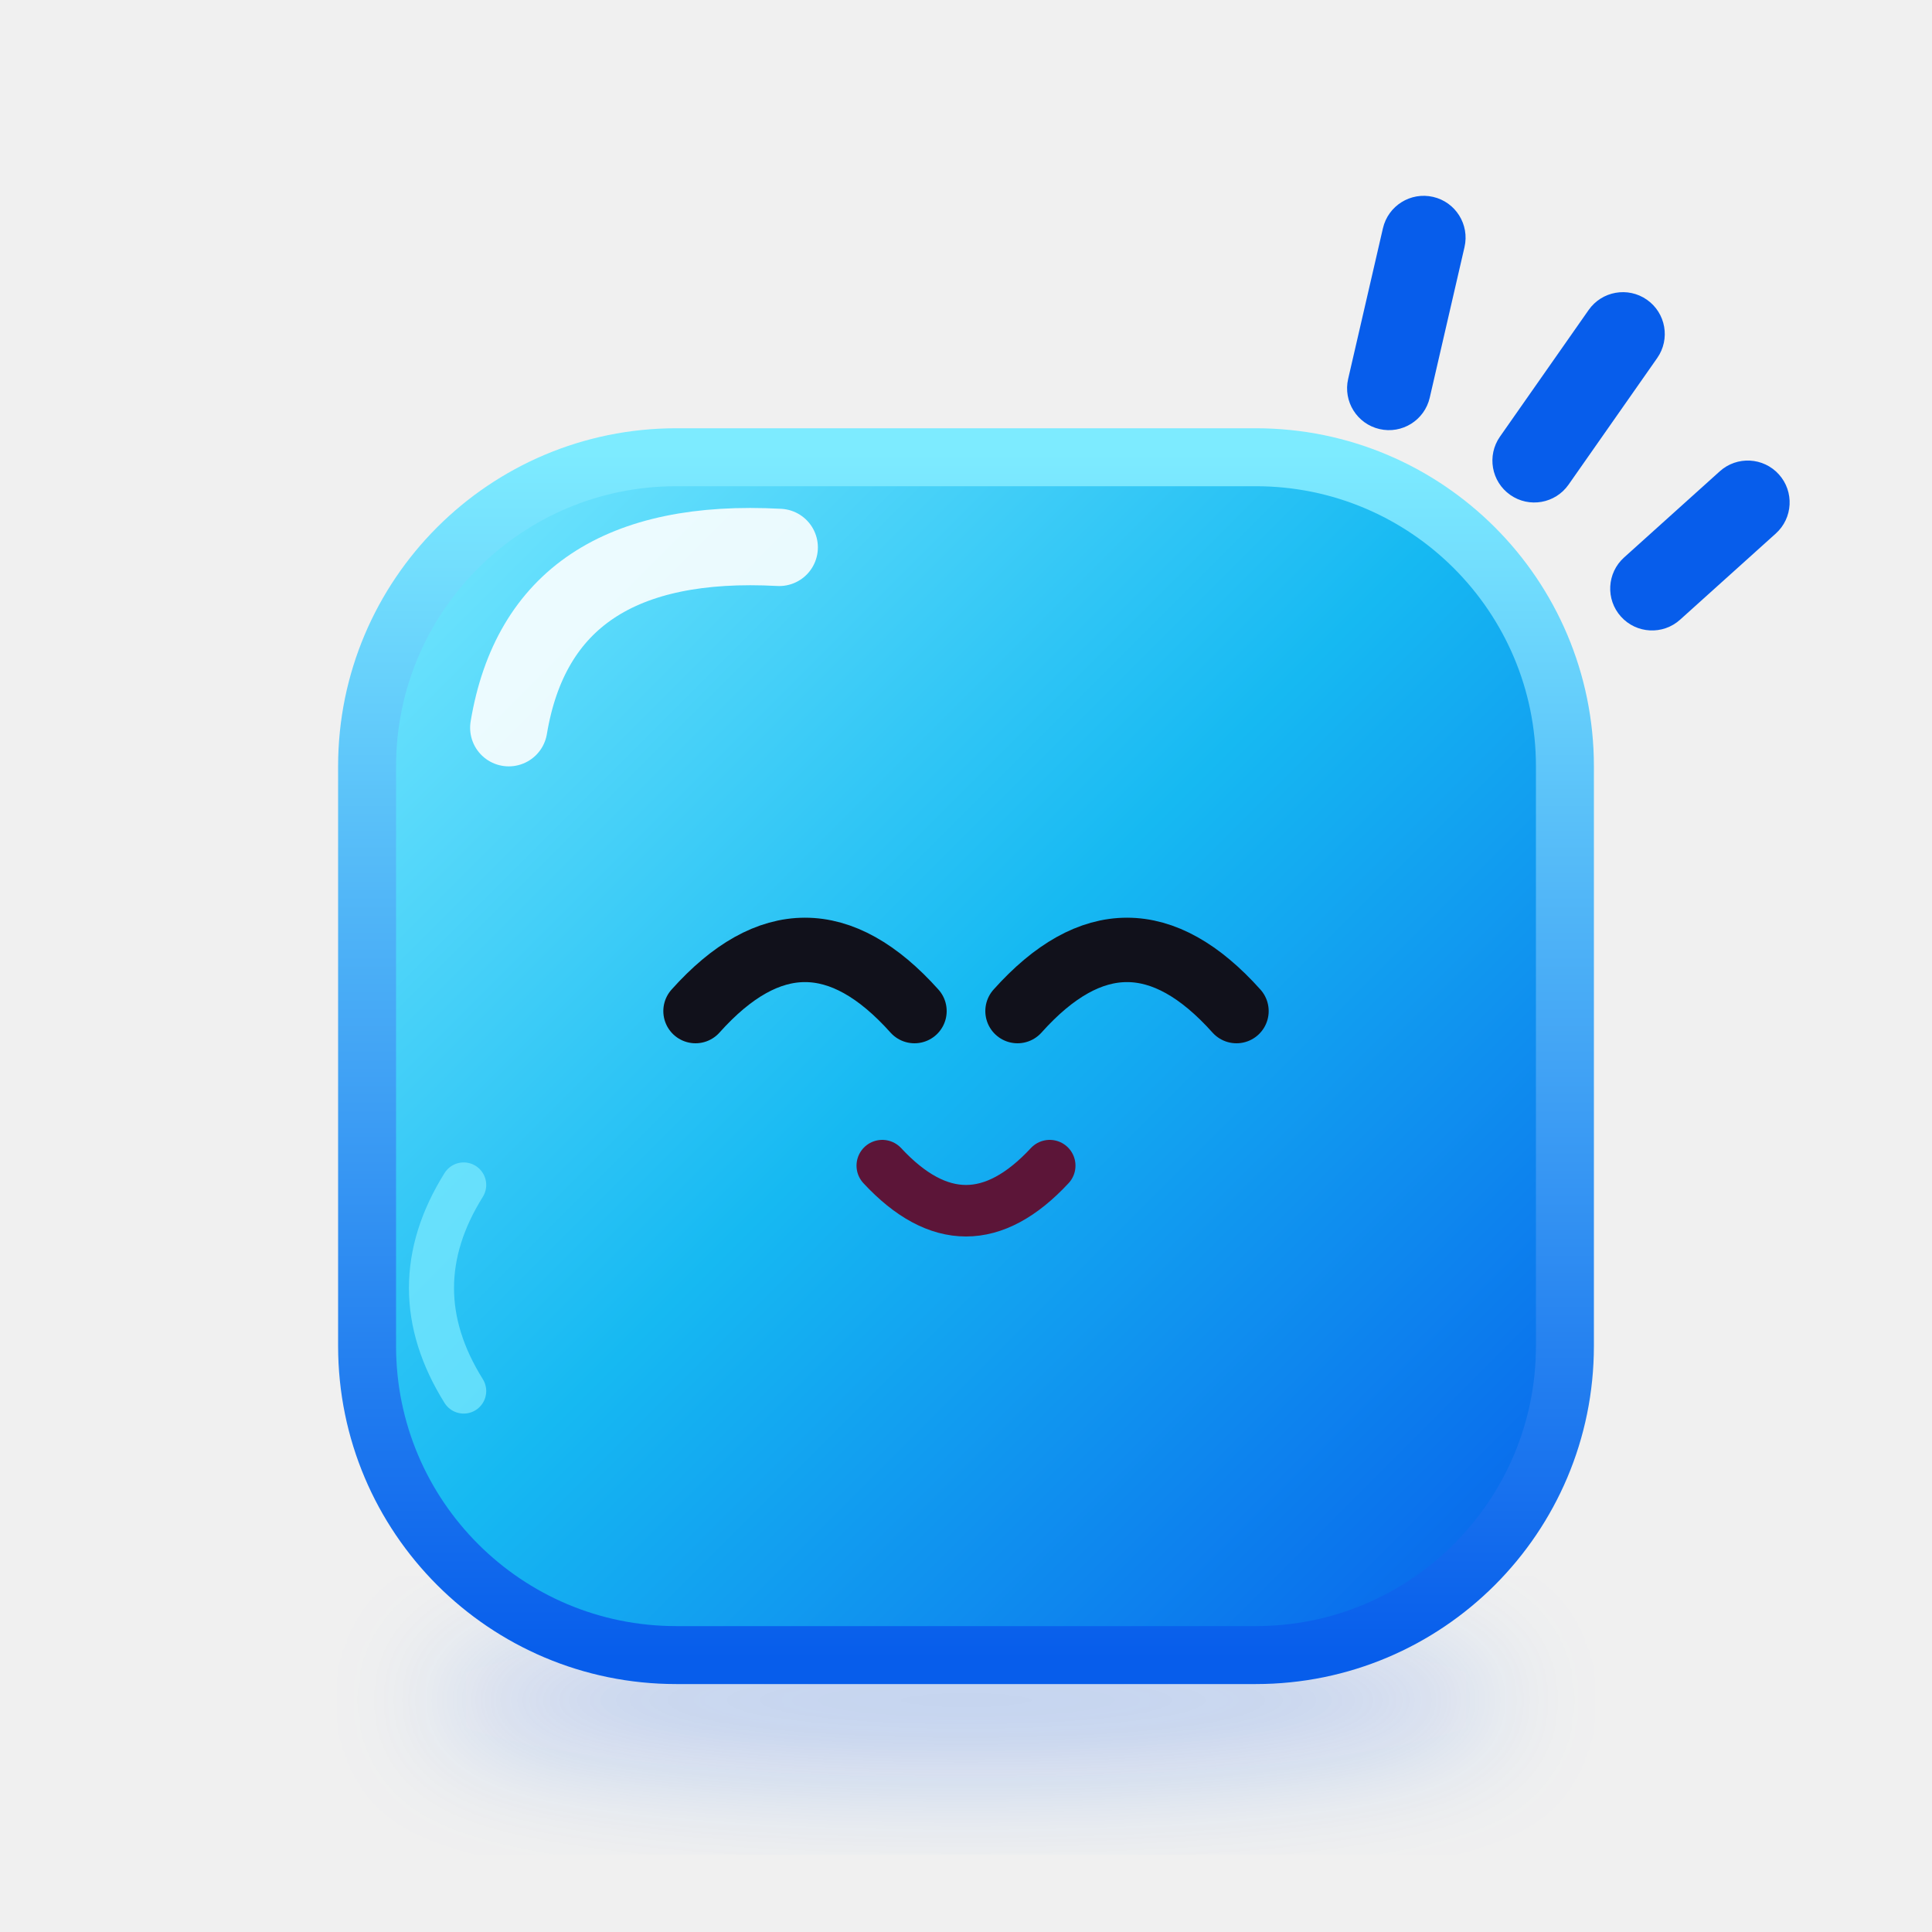
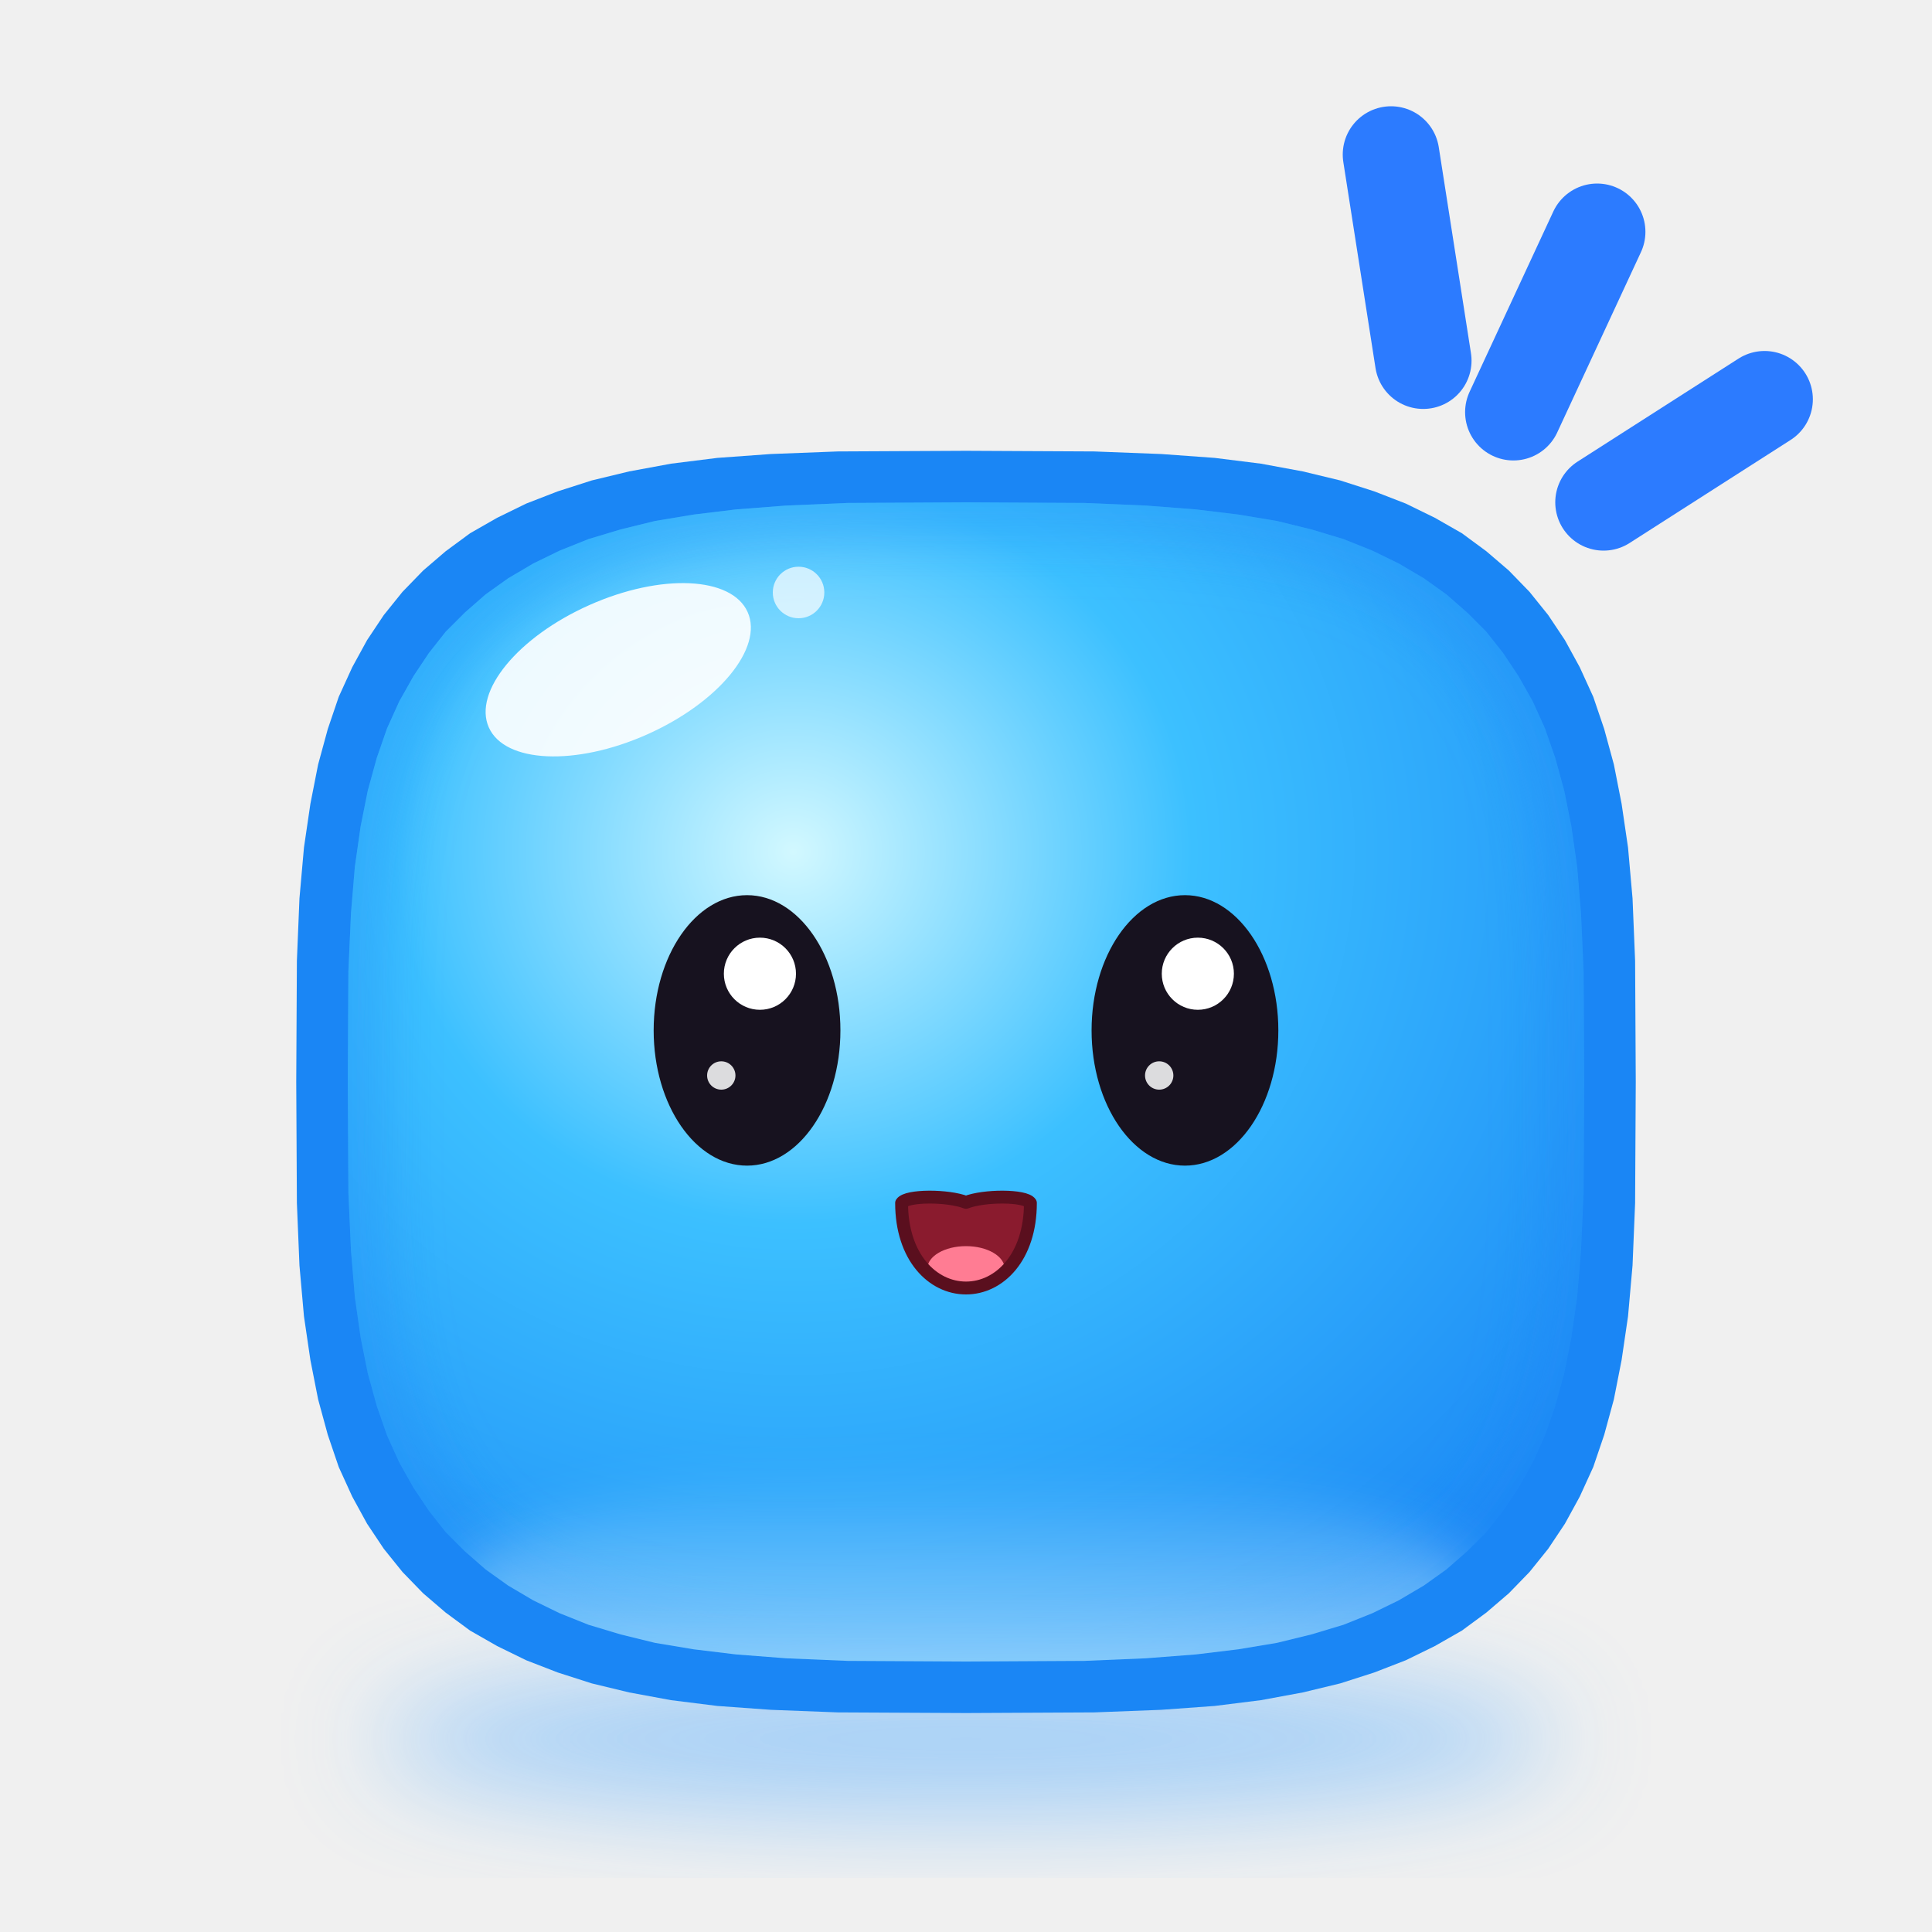
<svg xmlns="http://www.w3.org/2000/svg" width="300" height="300" viewBox="0 0 300 300">
  <defs>
-     <linearGradient id="body" x1="0" y1="0" x2="1" y2="1">
-       <stop offset="0" stop-color="#7DEBFF" />
-       <stop offset=".48" stop-color="#16B9F2" />
-       <stop offset="1" stop-color="#075DEB" />
+     <radialGradient id="b" cx=".36" cy=".3" r=".85">
+       <stop offset="0" stop-color="#D2F8FF" />
+       <stop offset=".38" stop-color="#3CC0FF" />
+       <stop offset="1" stop-color="#1A86F5" />
+     </radialGradient>
+     <linearGradient id="rim" x1="0" y1="0" x2="0" y2="1">
+       <stop offset="0" stop-color="#1A86F5" />
+       <stop offset="1" stop-color="#1A86F5" />
    </linearGradient>
-     <linearGradient id="rim" x1="0" y1="0" x2="0" y2="1">
-       <stop offset="0" stop-color="#7DEBFF" />
-       <stop offset="1" stop-color="#075DEB" />
+     <linearGradient id="low" x1="0" y1="0" x2="0" y2="1">
+       <stop offset="0" stop-color="#D2F8FF" stop-opacity="0" />
+       <stop offset="1" stop-color="#D2F8FF" stop-opacity=".75" />
    </linearGradient>
-     <filter id="shadow" x="-30%" y="-30%" width="160%" height="180%">
-       <feGaussianBlur stdDeviation="9" />
+     <filter id="bl" x="-40%" y="-40%" width="180%" height="180%">
+       <feGaussianBlur stdDeviation="8" />
    </filter>
+     <filter id="bs" x="-20%" y="-20%" width="140%" height="140%">
+       <feGaussianBlur stdDeviation="4" />
+     </filter>
+     <clipPath id="in">
+       <path d="M246.0 168.0 L245.9 185.2 L245.5 194.2 L244.9 201.4 L244.0 207.7 L242.9 213.2 L241.5 218.3 L239.9 222.9 L238.0 227.1 L235.8 231.0 L233.4 234.6 L230.8 237.9 L227.8 240.9 L224.6 243.7 L221.1 246.2 L217.2 248.5 L213.1 250.5 L208.6 252.3 L203.6 253.8 L198.3 255.1 L192.3 256.1 L185.7 256.9 L177.9 257.5 L168.4 257.9 L150.0 258.0 L131.6 257.9 L122.1 257.5 L114.3 256.9 L107.7 256.1 L101.7 255.1 L96.4 253.8 L91.4 252.3 L86.9 250.5 L82.8 248.5 L78.9 246.2 L75.4 243.7 L72.2 240.9 L69.2 237.9 L66.6 234.6 L64.2 231.0 L62.0 227.1 L60.1 222.9 L58.5 218.3 L57.1 213.2 L56.0 207.7 L55.1 201.4 L54.5 194.2 L54.1 185.2 L54.0 168.0 L54.1 150.8 L54.5 141.8 L55.1 134.6 L56.0 128.3 L57.1 122.8 L58.5 117.7 L60.1 113.1 L62.0 108.9 L64.2 105.0 L66.6 101.4 L69.2 98.1 L72.2 95.1 L75.4 92.3 L78.9 89.8 L82.8 87.5 L86.9 85.5 L91.4 83.7 L96.4 82.2 L101.7 80.9 L107.7 79.9 L114.3 79.1 L122.1 78.5 L131.6 78.1 L150.0 78.0 L168.4 78.1 L177.9 78.5 L185.7 79.1 L192.3 79.9 L198.3 80.9 L203.6 82.2 L208.6 83.7 L213.1 85.5 L217.2 87.5 L221.1 89.8 L224.6 92.3 L227.8 95.1 L230.8 98.1 L233.4 101.4 L235.8 105.0 L238.0 108.9 L239.9 113.1 L241.5 117.7 L242.9 122.8 L244.0 128.3 L244.9 134.6 L245.5 141.8 L245.9 150.8Z" />
+     </clipPath>
  </defs>
-   <ellipse cx="150" cy="264" rx="83" ry="12" fill="#075DEB" opacity=".22" filter="url(#shadow)" />
-   <rect x="57" y="71" width="186" height="186" rx="48" fill="url(#body)" stroke="url(#rim)" stroke-width="9" />
-   <path d="M79 113 Q84 83 121 85" fill="none" stroke="white" stroke-width="12" stroke-linecap="round" opacity=".88" />
-   <path d="M108 157 Q125 138 142 157" stroke="#11111B" stroke-width="10" fill="none" stroke-linecap="round" />
-   <path d="M158 157 Q175 138 192 157" stroke="#11111B" stroke-width="10" fill="none" stroke-linecap="round" />
-   <path d="M137 181 Q150 195 163 181" stroke="#5C1538" stroke-width="8" fill="none" stroke-linecap="round" />
-   <path d="M72 184 Q62 200 72 216" stroke="#7DEBFF" stroke-width="7" fill="none" stroke-linecap="round" opacity=".7" />
-   <g fill="#075DEB">
-     <rect x="212" y="30" width="13" height="37" rx="6.5" transform="rotate(13 218 48)" />
-     <rect x="239" y="43" width="13" height="37" rx="6.5" transform="rotate(35 245 61)" />
-     <rect x="258" y="68" width="13" height="33" rx="6.5" transform="rotate(48 264 84)" />
+   <ellipse cx="150" cy="270" rx="92" ry="12" fill="#4AA8FF" opacity=".45" filter="url(#bl)" />
+   <path d="M254.0 168.0 L253.9 186.8 L253.5 196.5 L252.8 204.4 L251.8 211.2 L250.6 217.3 L249.1 222.8 L247.4 227.8 L245.3 232.4 L243.0 236.6 L240.4 240.5 L237.5 244.1 L234.3 247.4 L230.8 250.4 L227.0 253.2 L222.8 255.6 L218.3 257.8 L213.4 259.7 L208.1 261.4 L202.3 262.8 L195.8 264.0 L188.6 264.9 L180.3 265.5 L169.9 265.9 L150.0 266.0 L130.1 265.9 L119.7 265.5 L111.4 264.9 L104.2 264.0 L97.7 262.8 L91.9 261.4 L86.6 259.7 L81.7 257.8 L77.2 255.6 L73.0 253.2 L69.2 250.4 L65.7 247.4 L62.5 244.1 L59.6 240.5 L57.0 236.6 L54.7 232.4 L52.6 227.8 L50.9 222.8 L49.4 217.3 L48.2 211.2 L47.2 204.4 L46.5 196.5 L46.1 186.8 L46.0 168.0 L46.1 149.2 L46.5 139.5 L47.2 131.6 L48.2 124.8 L49.4 118.7 L50.9 113.2 L52.6 108.2 L54.7 103.6 L57.0 99.4 L59.6 95.5 L62.5 91.9 L65.7 88.6 L69.2 85.6 L73.0 82.8 L77.2 80.4 L81.7 78.2 L86.6 76.3 L91.9 74.6 L97.7 73.2 L104.2 72.0 L111.4 71.1 L119.7 70.5 L130.1 70.1 L150.0 70.0 L169.9 70.1 L180.3 70.5 L188.6 71.1 L195.8 72.0 L202.3 73.2 L208.1 74.6 L213.4 76.3 L218.3 78.2 L222.8 80.4 L227.0 82.8 L230.8 85.6 L234.3 88.6 L237.5 91.9 L240.4 95.5 L243.0 99.4 L245.3 103.6 L247.4 108.2 L249.1 113.2 L250.6 118.7 L251.8 124.8 L252.8 131.6 L253.5 139.5 L253.9 149.2Z" fill="#1A86F5" />
+   <path d="M246.0 168.0 L245.9 185.2 L245.5 194.2 L244.9 201.4 L244.0 207.7 L242.9 213.2 L241.5 218.3 L239.9 222.9 L238.0 227.1 L235.8 231.0 L233.4 234.6 L230.8 237.9 L227.8 240.9 L224.6 243.7 L221.1 246.2 L217.2 248.5 L213.1 250.5 L208.6 252.3 L203.6 253.8 L198.3 255.1 L192.3 256.1 L185.7 256.9 L177.9 257.5 L168.4 257.9 L150.0 258.0 L131.6 257.9 L122.1 257.5 L114.3 256.9 L107.7 256.1 L101.7 255.1 L96.4 253.8 L91.4 252.3 L86.9 250.5 L82.8 248.5 L78.9 246.2 L75.4 243.7 L72.2 240.9 L69.2 237.9 L66.6 234.6 L64.2 231.0 L62.0 227.1 L60.1 222.9 L58.5 218.3 L57.1 213.2 L56.0 207.7 L55.1 201.4 L54.5 194.2 L54.1 185.2 L54.0 168.0 L54.1 150.8 L54.5 141.8 L55.1 134.6 L56.0 128.3 L57.1 122.8 L58.5 117.7 L60.1 113.1 L62.0 108.9 L64.2 105.0 L66.6 101.4 L69.2 98.1 L72.2 95.1 L75.4 92.3 L78.9 89.8 L82.8 87.5 L86.9 85.5 L91.4 83.7 L96.4 82.2 L101.7 80.9 L107.7 79.9 L114.3 79.1 L122.1 78.5 L131.6 78.1 L150.0 78.0 L168.4 78.1 L177.9 78.5 L185.7 79.1 L192.3 79.9 L198.3 80.9 L203.6 82.2 L208.6 83.7 L213.1 85.5 L217.2 87.5 L221.1 89.8 L224.6 92.3 L227.8 95.1 L230.8 98.1 L233.4 101.4 L235.8 105.0 L238.0 108.9 L239.9 113.1 L241.5 117.7 L242.9 122.8 L244.0 128.3 L244.9 134.6 L245.5 141.8 L245.9 150.8Z" fill="url(#b)" />
+   <g clip-path="url(#in)">
+     <path d="M246.0 168.0 L245.9 185.2 L245.5 194.2 L244.9 201.4 L244.0 207.7 L242.9 213.2 L241.5 218.3 L239.9 222.9 L238.0 227.1 L235.8 231.0 L233.4 234.6 L230.8 237.9 L227.8 240.9 L224.6 243.7 L221.1 246.2 L217.2 248.5 L213.1 250.5 L208.6 252.3 L203.6 253.8 L198.3 255.1 L192.3 256.1 L185.7 256.9 L177.9 257.5 L168.4 257.9 L150.0 258.0 L131.6 257.9 L122.1 257.5 L114.3 256.9 L107.7 256.1 L101.7 255.1 L96.4 253.8 L91.4 252.3 L86.9 250.5 L82.8 248.5 L78.9 246.2 L75.4 243.7 L72.2 240.9 L69.2 237.9 L66.6 234.6 L64.2 231.0 L62.0 227.1 L60.1 222.9 L58.5 218.3 L57.1 213.2 L56.0 207.7 L55.1 201.4 L54.5 194.2 L54.1 185.2 L54.0 168.0 L54.1 150.8 L54.5 141.8 L55.1 134.6 L56.0 128.3 L57.1 122.8 L58.5 117.7 L60.1 113.1 L62.0 108.9 L64.2 105.0 L66.6 101.4 L69.2 98.1 L72.2 95.1 L75.4 92.3 L78.9 89.8 L82.8 87.5 L86.9 85.5 L91.4 83.7 L96.4 82.2 L101.7 80.9 L107.7 79.9 L114.3 79.1 L122.1 78.5 L131.6 78.1 L150.0 78.0 L168.4 78.1 L177.9 78.5 L185.7 79.1 L192.3 79.9 L198.3 80.9 L203.6 82.2 L208.6 83.7 L213.1 85.5 L217.2 87.5 L221.1 89.8 L224.6 92.3 L227.8 95.1 L230.8 98.1 L233.4 101.4 L235.8 105.0 L238.0 108.9 L239.9 113.1 L241.5 117.7 L242.9 122.8 L244.0 128.3 L244.9 134.6 L245.5 141.8 L245.9 150.8Z" fill="none" stroke="#1A86F5" stroke-width="12" opacity=".3" filter="url(#bs)" />
+     <ellipse cx="150" cy="248" rx="80" ry="20" fill="url(#low)" filter="url(#bs)" />
+   </g>
+   <ellipse cx="96" cy="104" rx="22" ry="11" transform="rotate(-24 96 104)" fill="#fff" opacity=".9" />
+   <circle cx="124" cy="92" r="4" fill="#fff" opacity=".7" />
+   <ellipse cx="116" cy="160" rx="14.5" ry="21" fill="#17121F" />
+   <circle cx="118" cy="151.2" r="5.6" fill="#fff" />
+   <circle cx="112" cy="167" r="2.2" fill="#fff" opacity=".85" />
+   <ellipse cx="184" cy="160" rx="14.5" ry="21" fill="#17121F" />
+   <circle cx="186" cy="151.2" r="5.6" fill="#fff" />
+   <circle cx="180" cy="167" r="2.2" fill="#fff" opacity=".85" />
+   <clipPath id="m">
+     <path d="M140.0 186.8 C140.8 185.6 147.2 185.6 150.0 186.7 C152.8 185.6 159.2 185.6 160.0 186.8 C160.0 195.2 155.2 200.0 150.0 200.0 C144.8 200.0 140.0 195.2 140.0 186.8Z" />
+   </clipPath>
+   <path d="M140.0 186.8 C140.8 185.6 147.2 185.6 150.0 186.7 C152.8 185.6 159.2 185.6 160.0 186.8 C160.0 195.2 155.2 200.0 150.0 200.0 C144.8 200.0 140.0 195.2 140.0 186.8Z" fill="#8A1B2E" />
+   <g clip-path="url(#m)">
+     <ellipse cx="150" cy="197" rx="6" ry="3.5" fill="#FF7C93" />
+   </g>
+   <path d="M140.0 186.8 C140.8 185.6 147.2 185.6 150.0 186.7 C152.8 185.6 159.2 185.6 160.0 186.8 C160.0 195.2 155.2 200.0 150.0 200.0 C144.8 200.0 140.0 195.2 140.0 186.8Z" fill="none" stroke="#5A0F1E" stroke-width="2" stroke-linejoin="round" />
+   <g stroke="#2C7BFF" stroke-width="15" stroke-linecap="round" fill="none">
+     <path d="M216 24 L221 56" />
+     <path d="M248 36 L235 64" />
+     <path d="M274 62 L249 78" />
  </g>
</svg>
